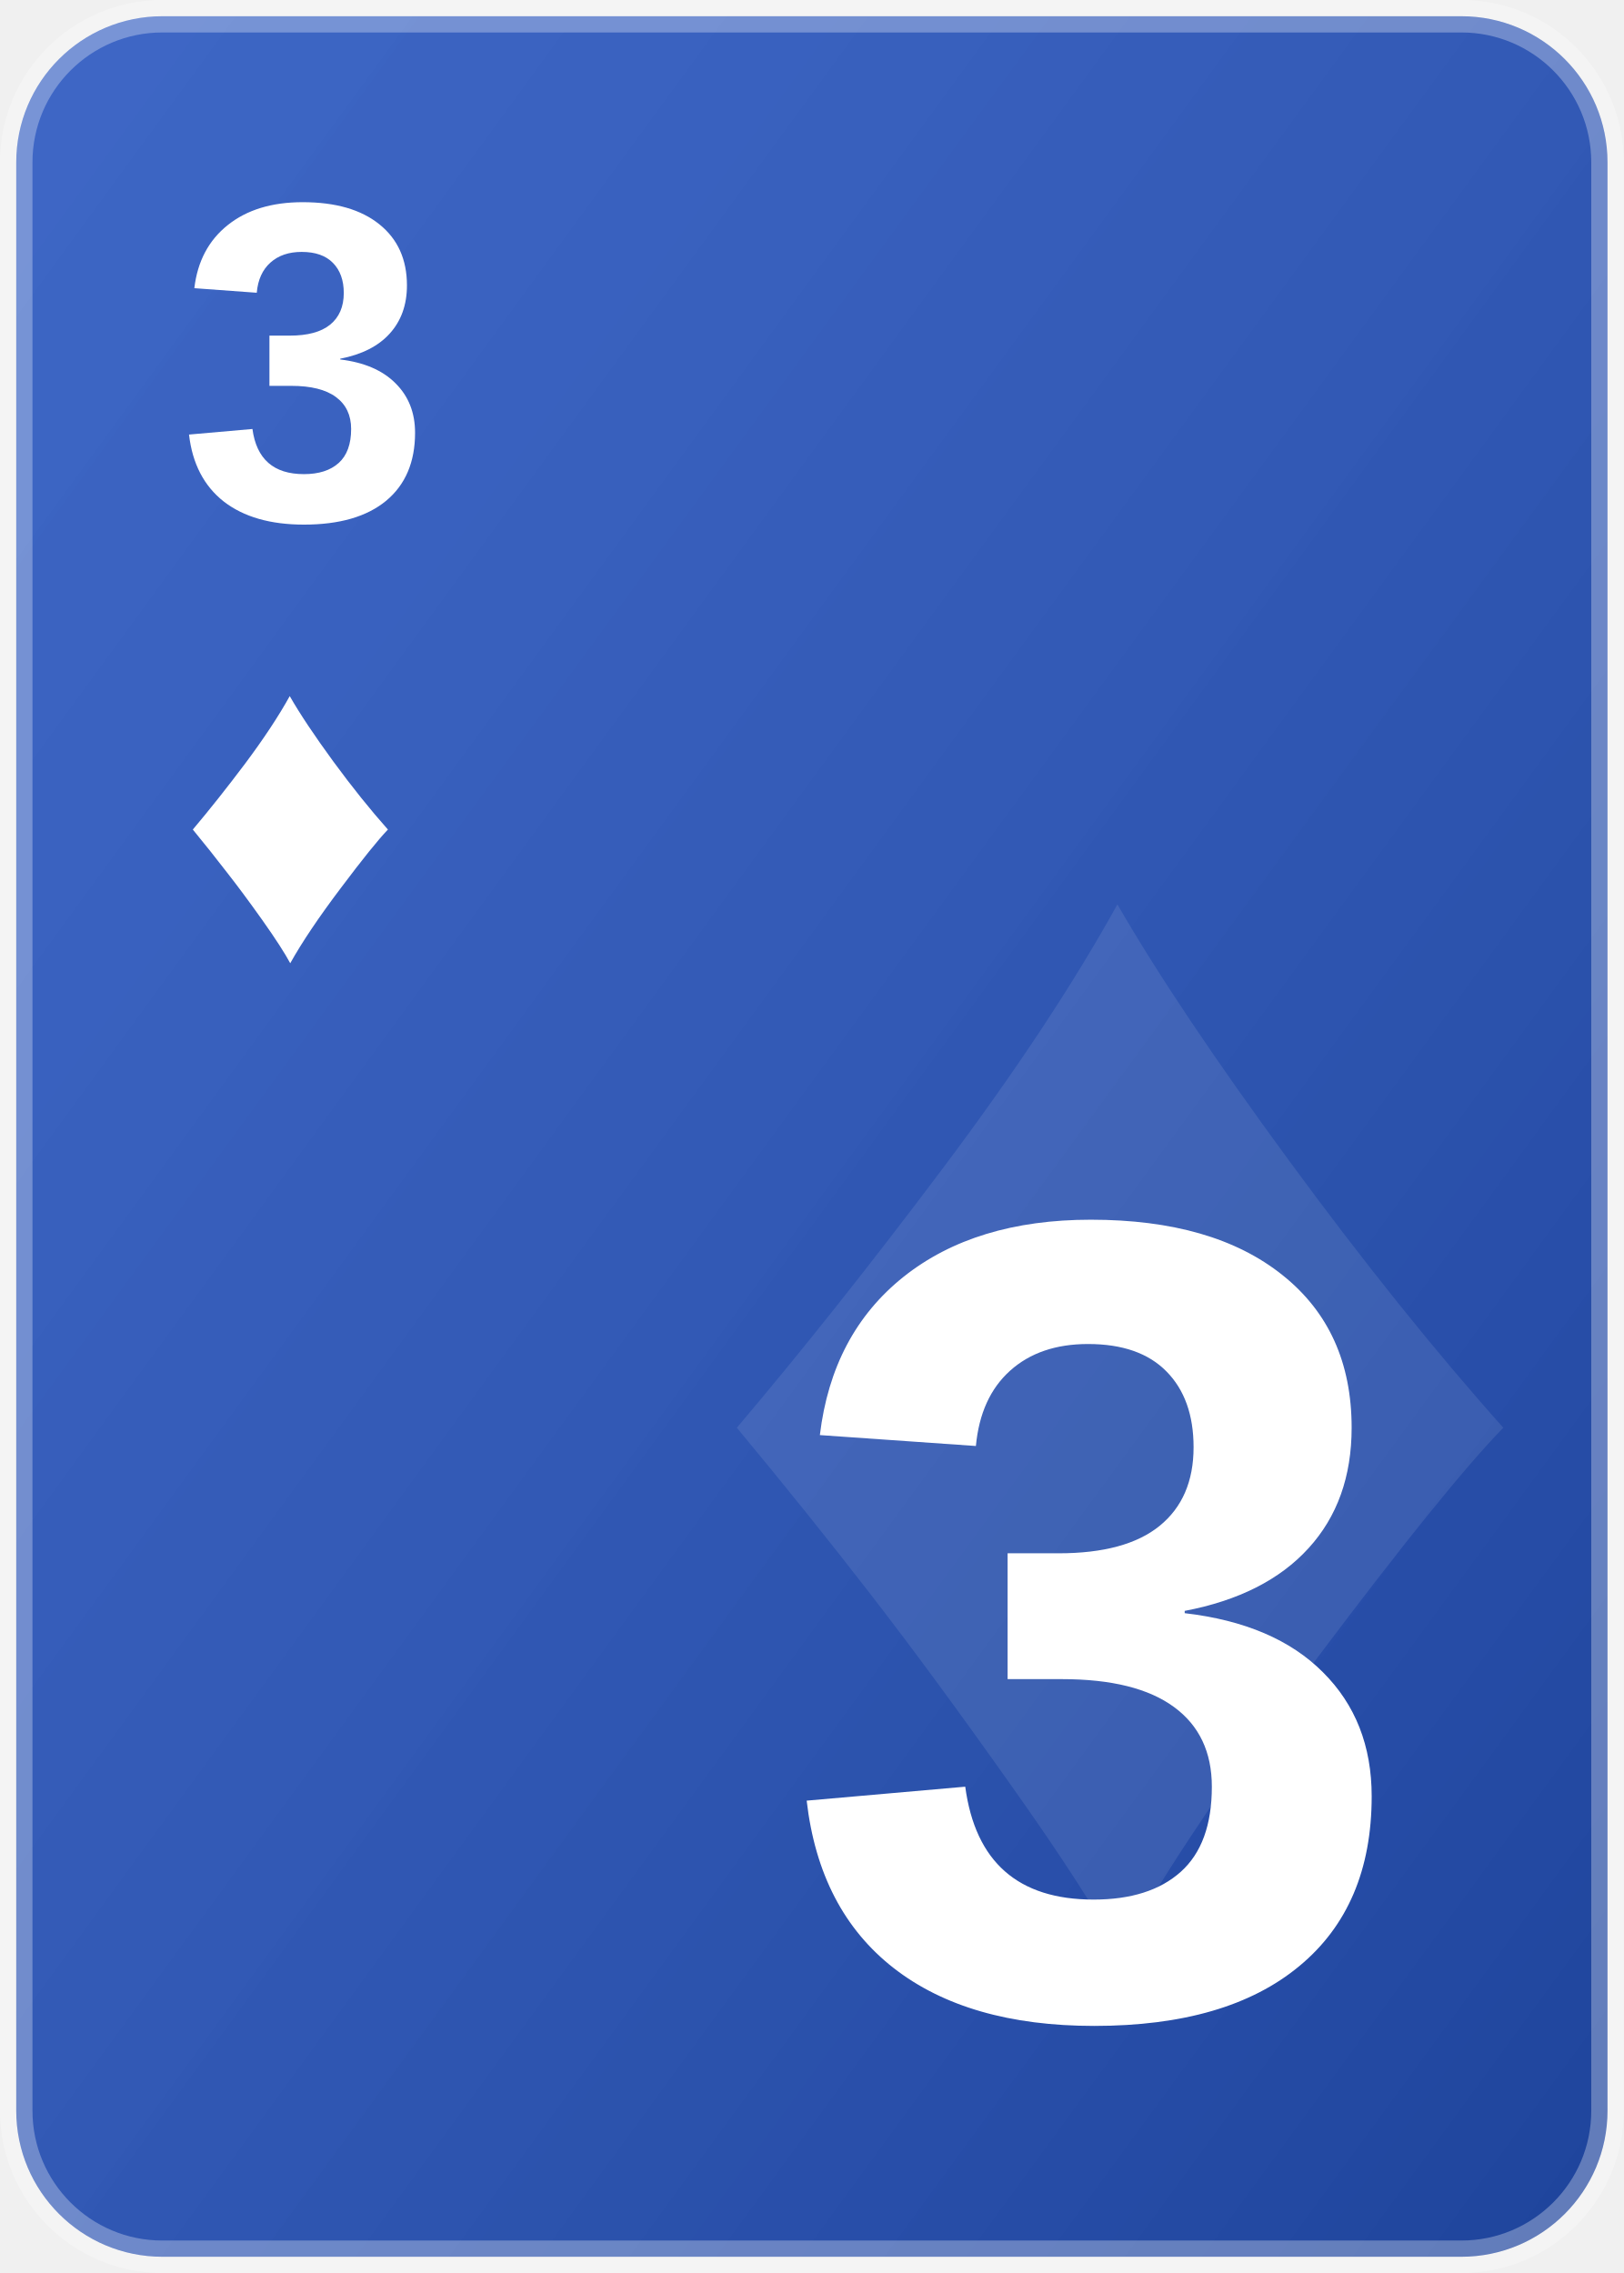
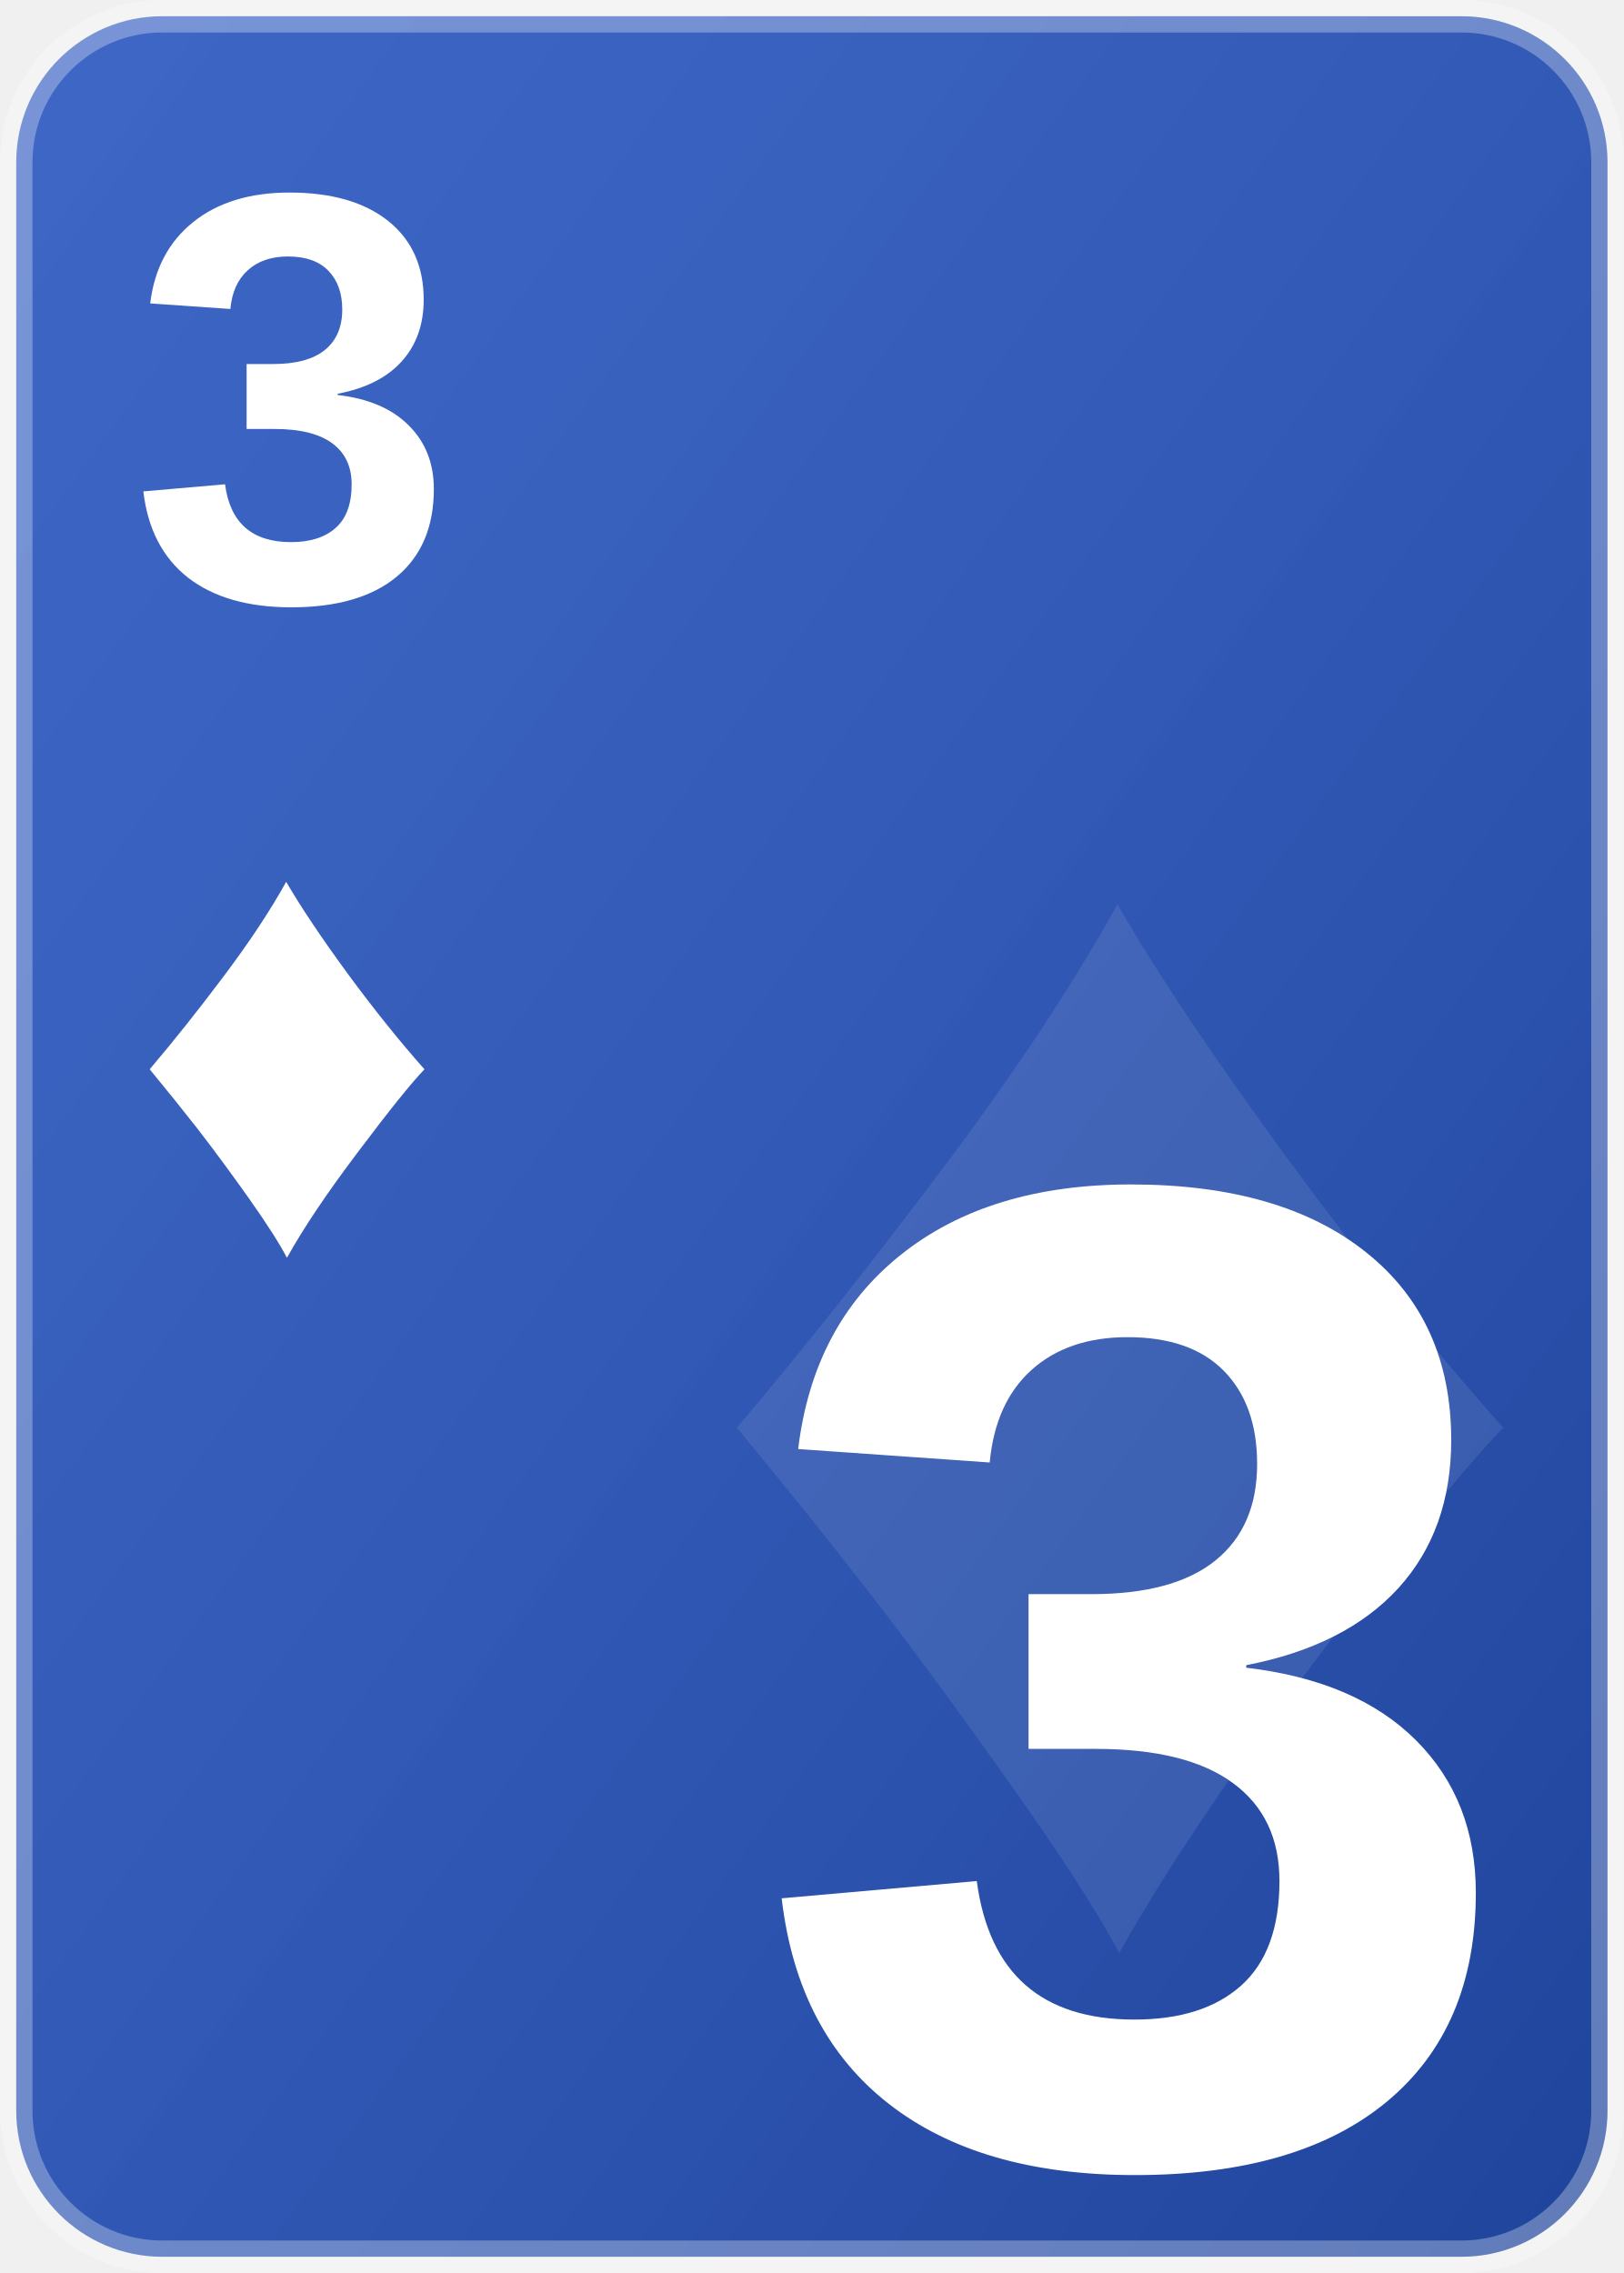
<svg xmlns="http://www.w3.org/2000/svg" viewBox="0 0 100 140" role="img" aria-labelledby="title">
  <defs>
    <linearGradient id="light" x2="1" y2="1">
      <stop stop-color="#fff" stop-opacity=".12" />
      <stop offset="1" stop-color="#000" stop-opacity=".18" />
    </linearGradient>
  </defs>
  <rect x="1" y="1" width="98" height="138" rx="9" fill="#2452BE" />
  <rect x="1" y="1" width="98" height="138" rx="9" fill="url(#light)" stroke="#fff" stroke-opacity=".3" stroke-width="2" />
  <g fill="#fff" font-family="Arial, sans-serif" font-weight="700">
    <text x="69" y="119" text-anchor="middle" font-size="106" opacity=".09">♦</text>
-     <text x="11" y="32" font-size="28">3</text>
-     <text x="11" y="59" font-size="27">♦</text>
-     <text x="87" y="124" text-anchor="end" font-size="70" letter-spacing="-3">3</text>
+     <text x="8" y="37" font-size="36">3</text>
+     <text x="8" y="77" font-size="38">♦</text>
+     <text x="94" y="133" text-anchor="end" font-size="86" letter-spacing="-3">3</text>
  </g>
</svg>
